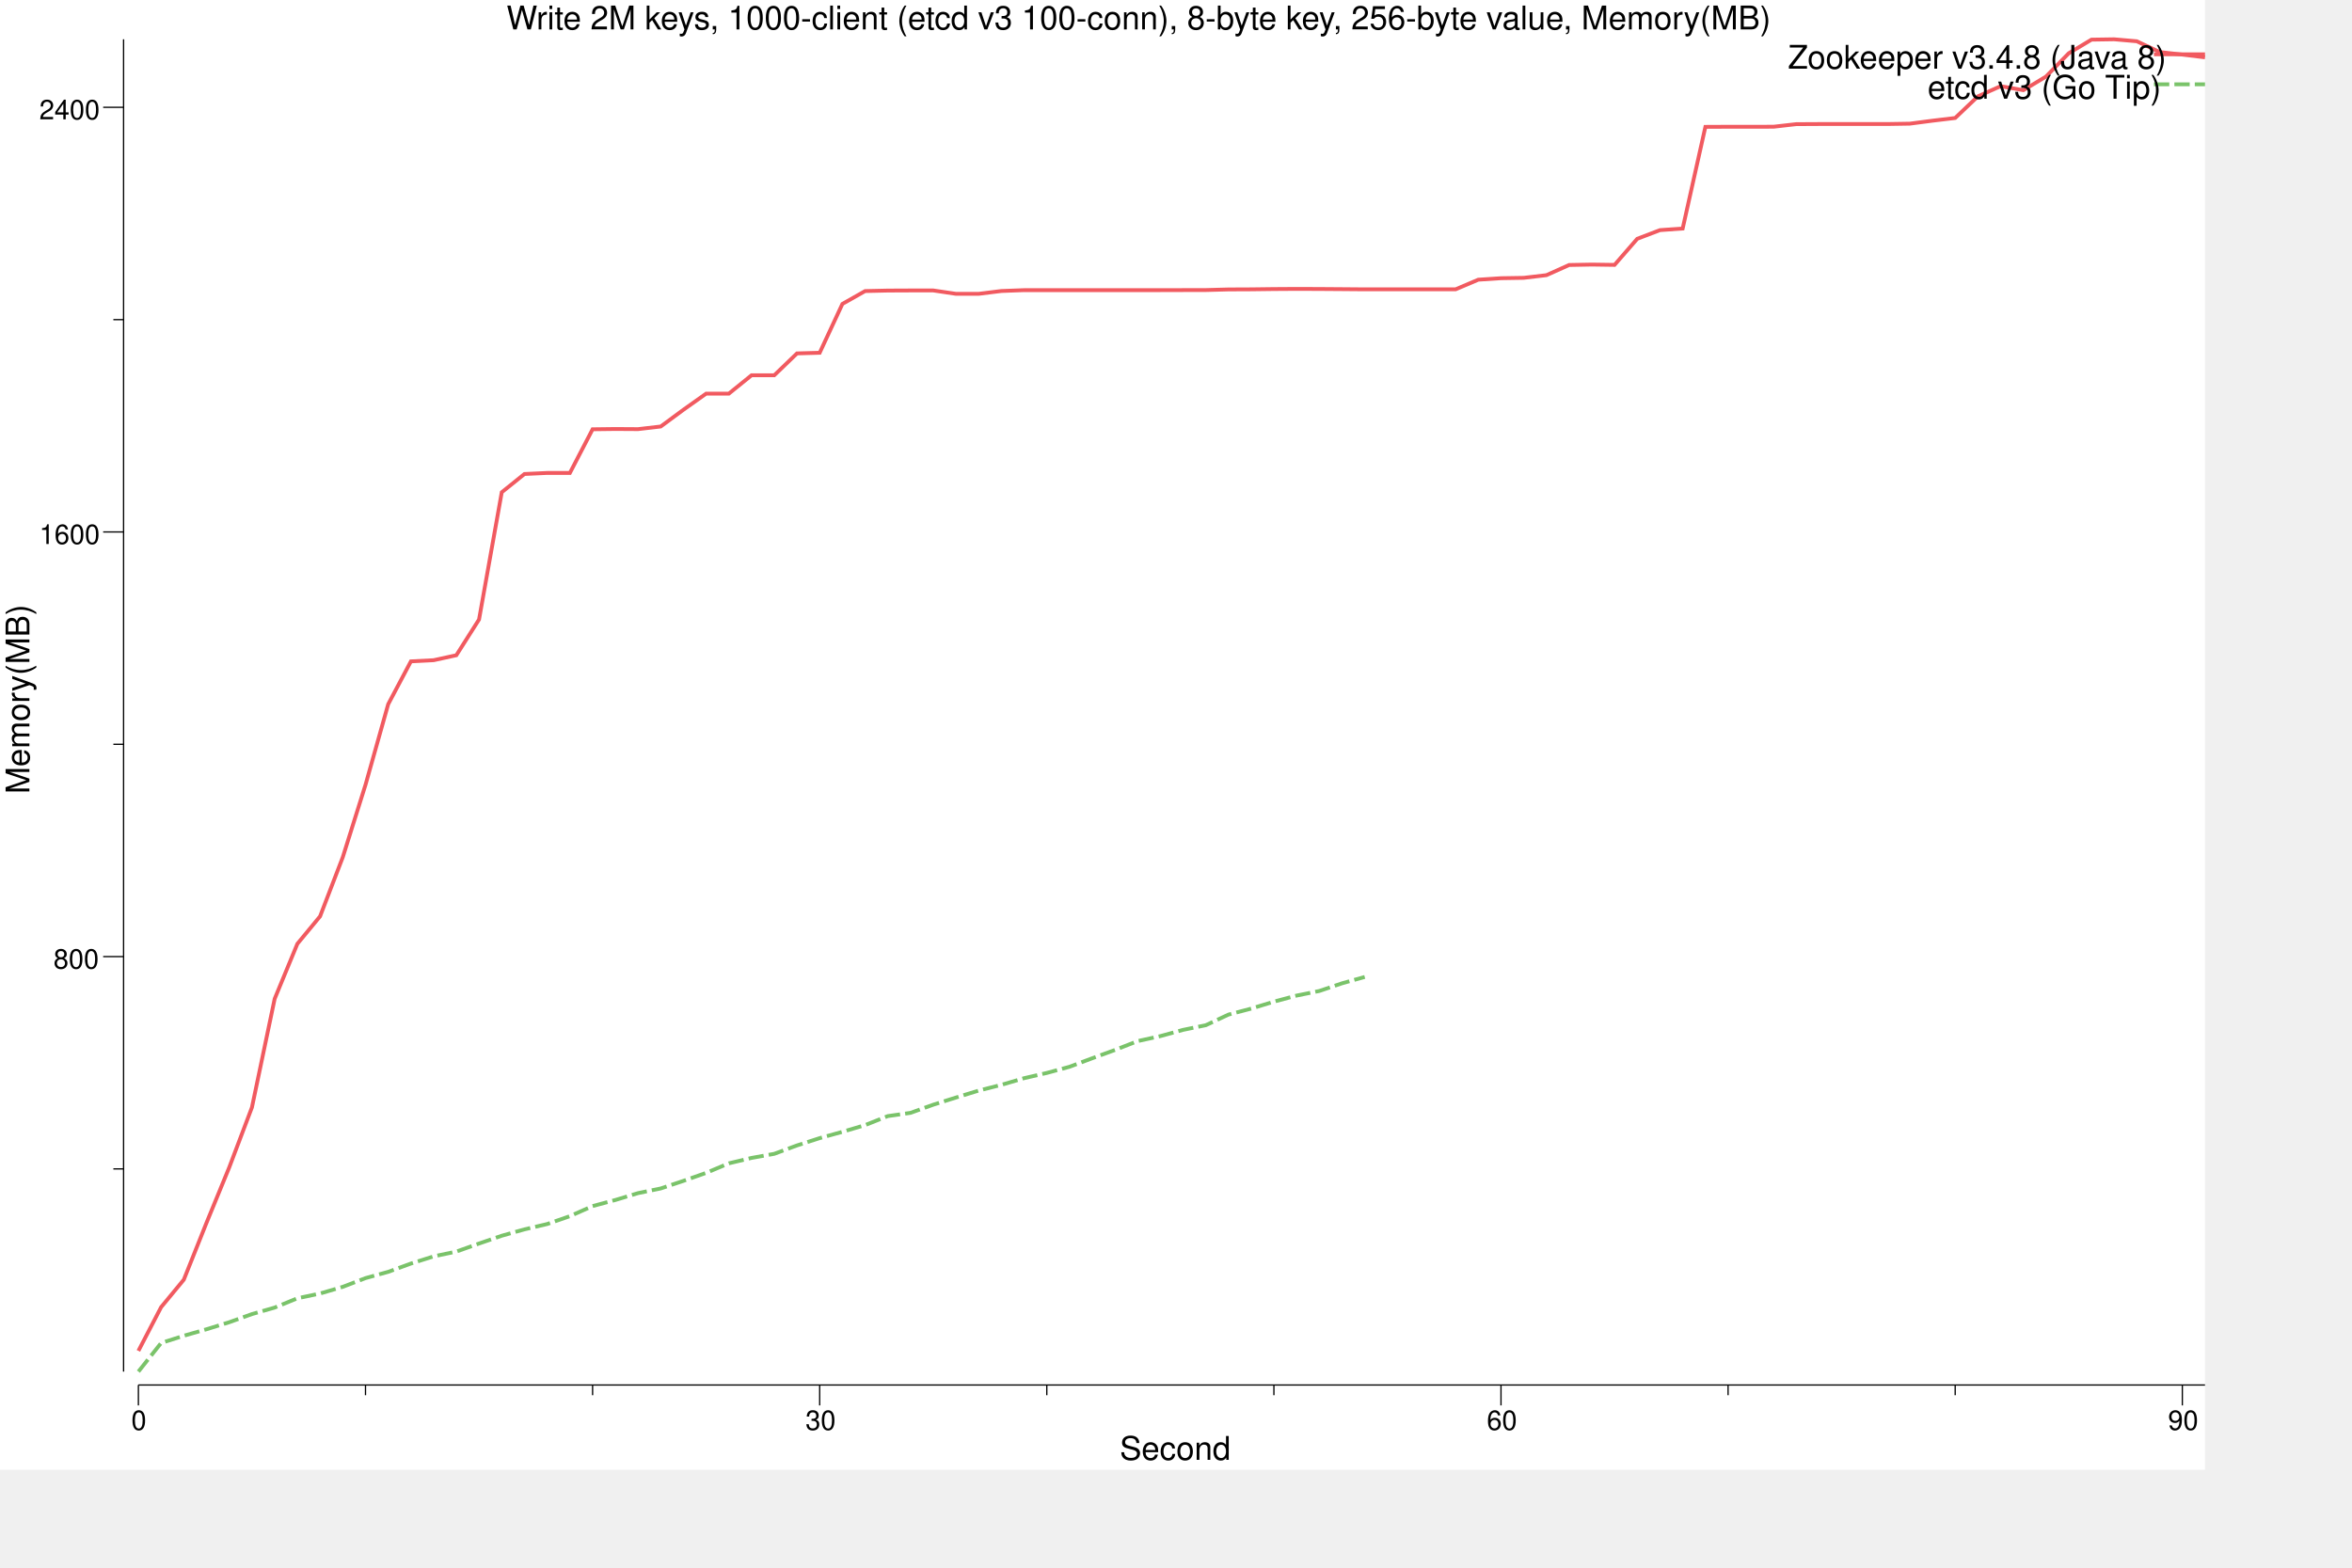
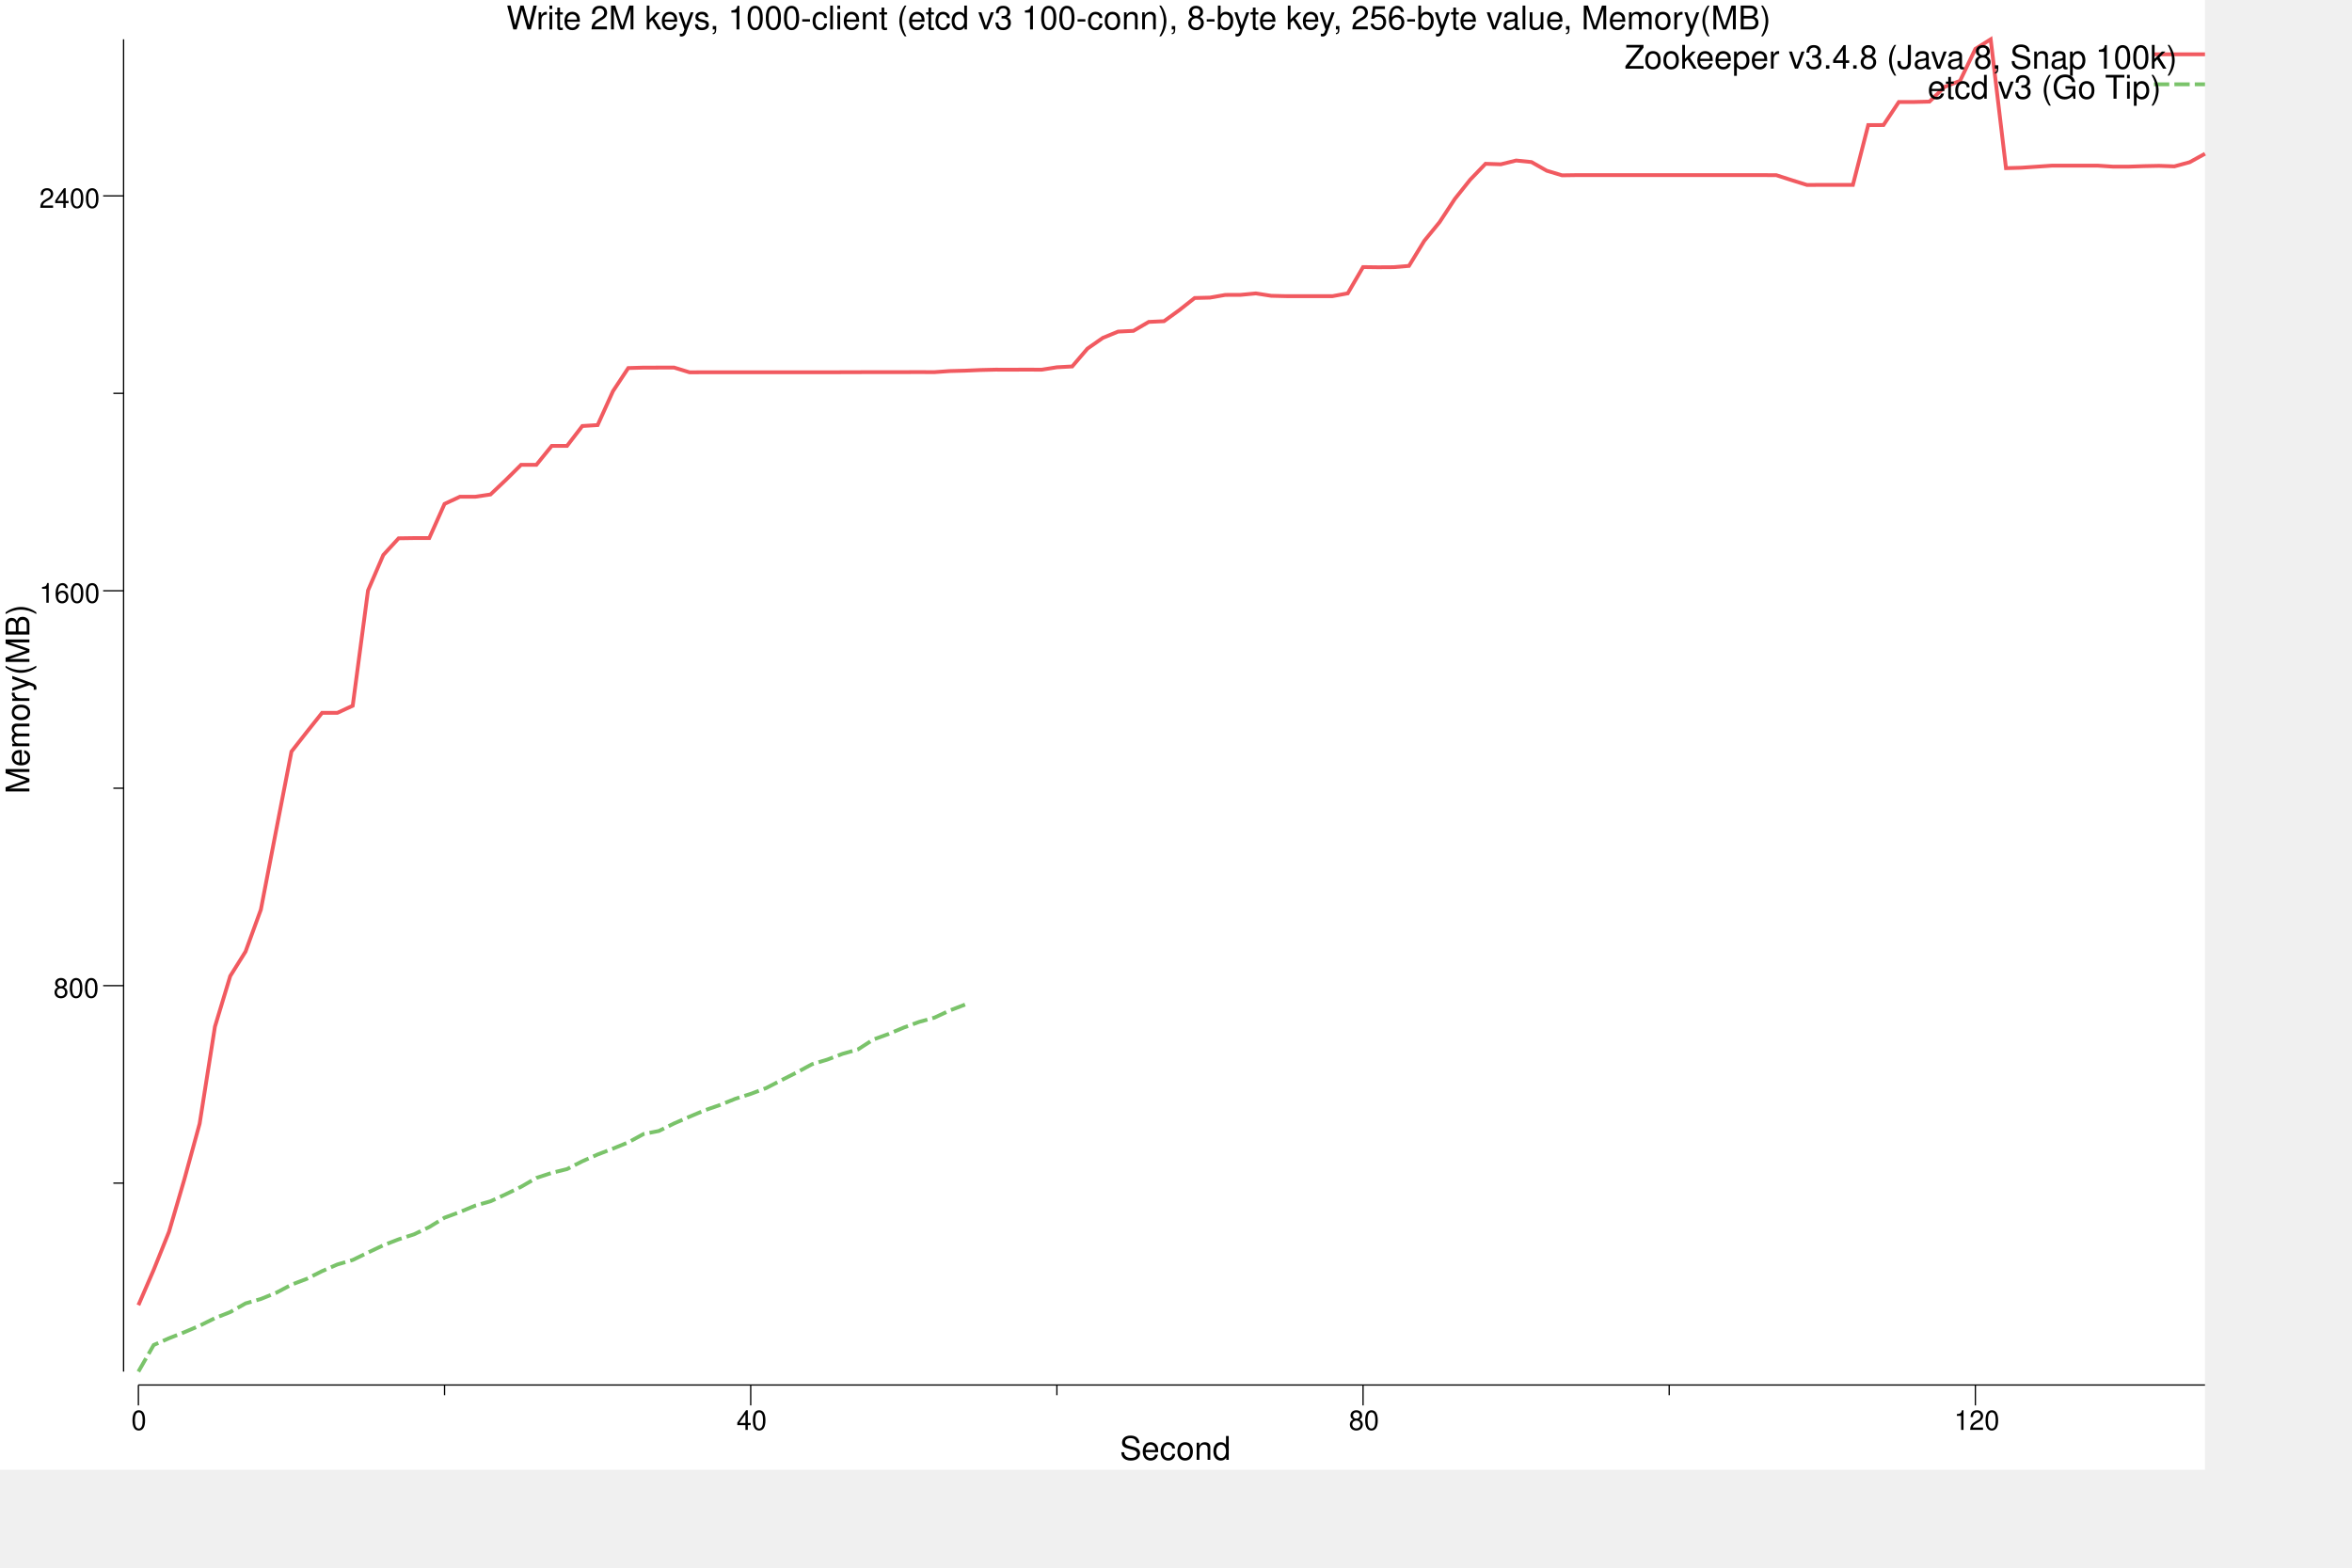
<svg xmlns="http://www.w3.org/2000/svg" width="12in" height="8in">
  <g transform="scale(1, -1) translate(0, -720)">
    <path d="M0,0L1080,0L1080,720L0,720Z" style="fill:#FFFFFF" />
    <text x="248.08" y="-705.6" transform="scale(1, -1)" style="font-family:Helvetica;font-weight:normal;font-style:normal;font-size:12pt">Write 2M keys, 1000-client (etcd v3 100-conn), 8-byte key, 256-byte value, Memory(MB)</text>
    <text x="548.46" y="-4.849" transform="scale(1, -1)" style="font-family:Helvetica;font-weight:normal;font-style:normal;font-size:12pt">Second</text>
    <text x="64.31" y="-19.498" transform="scale(1, -1)" style="font-family:Helvetica;font-weight:normal;font-style:normal;font-size:10pt">0</text>
-     <text x="394.53" y="-19.498" transform="scale(1, -1)" style="font-family:Helvetica;font-weight:normal;font-style:normal;font-size:10pt">30</text>
-     <text x="728.23" y="-19.498" transform="scale(1, -1)" style="font-family:Helvetica;font-weight:normal;font-style:normal;font-size:10pt">60</text>
-     <text x="1061.9" y="-19.498" transform="scale(1, -1)" style="font-family:Helvetica;font-weight:normal;font-style:normal;font-size:10pt">90</text>
+     <text x="360.75" y="-19.498" transform="scale(1, -1)" style="font-family:Helvetica;font-weight:normal;font-style:normal;font-size:10pt">40</text>
+     <text x="660.66" y="-19.498" transform="scale(1, -1)" style="font-family:Helvetica;font-weight:normal;font-style:normal;font-size:10pt">80</text>
+     <text x="957.1" y="-19.498" transform="scale(1, -1)" style="font-family:Helvetica;font-weight:normal;font-style:normal;font-size:10pt">120</text>
    <path d="M67.786,31.498L67.786,41.498" style="fill:none;stroke:#000000;stroke-width:0.625" />
-     <path d="M401.48,31.498L401.48,41.498" style="fill:none;stroke:#000000;stroke-width:0.625" />
-     <path d="M735.18,31.498L735.18,41.498" style="fill:none;stroke:#000000;stroke-width:0.625" />
-     <path d="M1068.9,31.498L1068.9,41.498" style="fill:none;stroke:#000000;stroke-width:0.625" />
-     <path d="M179.02,36.498L179.02,41.498" style="fill:none;stroke:#000000;stroke-width:0.625" />
-     <path d="M290.25,36.498L290.25,41.498" style="fill:none;stroke:#000000;stroke-width:0.625" />
-     <path d="M512.72,36.498L512.72,41.498" style="fill:none;stroke:#000000;stroke-width:0.625" />
-     <path d="M623.95,36.498L623.95,41.498" style="fill:none;stroke:#000000;stroke-width:0.625" />
-     <path d="M846.41,36.498L846.41,41.498" style="fill:none;stroke:#000000;stroke-width:0.625" />
-     <path d="M957.64,36.498L957.64,41.498" style="fill:none;stroke:#000000;stroke-width:0.625" />
+     <path d="M367.7,31.498L367.7,41.498" style="fill:none;stroke:#000000;stroke-width:0.625" />
+     <path d="M667.62,31.498L667.62,41.498" style="fill:none;stroke:#000000;stroke-width:0.625" />
+     <path d="M967.53,31.498L967.53,41.498" style="fill:none;stroke:#000000;stroke-width:0.625" />
+     <path d="M217.74,36.498L217.74,41.498" style="fill:none;stroke:#000000;stroke-width:0.625" />
+     <path d="M517.66,36.498L517.66,41.498" style="fill:none;stroke:#000000;stroke-width:0.625" />
+     <path d="M817.57,36.498L817.57,41.498" style="fill:none;stroke:#000000;stroke-width:0.625" />
    <path d="M67.786,41.498L1080,41.498" style="fill:none;stroke:#000000;stroke-width:0.625" />
    <g transform="rotate(90)">
      <text x="331.08" y="14.399" transform="scale(1, -1)" style="font-family:Helvetica;font-weight:normal;font-style:normal;font-size:12pt">Memory(MB)</text>
    </g>
-     <text x="26.2" y="-245.5" transform="scale(1, -1)" style="font-family:Helvetica;font-weight:normal;font-style:normal;font-size:10pt">800</text>
-     <text x="19.248" y="-453.52" transform="scale(1, -1)" style="font-family:Helvetica;font-weight:normal;font-style:normal;font-size:10pt">1600</text>
-     <text x="19.248" y="-661.55" transform="scale(1, -1)" style="font-family:Helvetica;font-weight:normal;font-style:normal;font-size:10pt">2400</text>
-     <path d="M50.529,251.37L60.529,251.37" style="fill:none;stroke:#000000;stroke-width:0.625" />
-     <path d="M50.529,459.4L60.529,459.4" style="fill:none;stroke:#000000;stroke-width:0.625" />
-     <path d="M50.529,667.43L60.529,667.43" style="fill:none;stroke:#000000;stroke-width:0.625" />
-     <path d="M55.529,147.36L60.529,147.36" style="fill:none;stroke:#000000;stroke-width:0.625" />
-     <path d="M55.529,355.38L60.529,355.38" style="fill:none;stroke:#000000;stroke-width:0.625" />
-     <path d="M55.529,563.41L60.529,563.41" style="fill:none;stroke:#000000;stroke-width:0.625" />
+     <text x="26.2" y="-231.25" transform="scale(1, -1)" style="font-family:Helvetica;font-weight:normal;font-style:normal;font-size:10pt">800</text>
+     <text x="19.248" y="-424.71" transform="scale(1, -1)" style="font-family:Helvetica;font-weight:normal;font-style:normal;font-size:10pt">1600</text>
+     <text x="19.248" y="-618.17" transform="scale(1, -1)" style="font-family:Helvetica;font-weight:normal;font-style:normal;font-size:10pt">2400</text>
+     <path d="M50.529,237.13L60.529,237.13" style="fill:none;stroke:#000000;stroke-width:0.625" />
+     <path d="M50.529,430.59L60.529,430.59" style="fill:none;stroke:#000000;stroke-width:0.625" />
+     <path d="M50.529,624.04L60.529,624.04" style="fill:none;stroke:#000000;stroke-width:0.625" />
+     <path d="M55.529,140.4L60.529,140.4" style="fill:none;stroke:#000000;stroke-width:0.625" />
+     <path d="M55.529,333.86L60.529,333.86" style="fill:none;stroke:#000000;stroke-width:0.625" />
+     <path d="M55.529,527.31L60.529,527.31" style="fill:none;stroke:#000000;stroke-width:0.625" />
    <path d="M60.529,48.06L60.529,700.75" style="fill:none;stroke:#000000;stroke-width:0.625" />
-     <path d="M67.786,58.21L78.909,79.621L90.032,93.096L101.16,120.99L112.28,148.11L123.4,177.5L134.53,230.69L145.65,257.63L156.77,271.09L167.89,300.06L179.02,335.52L190.14,375.02L201.26,396L212.39,396.57L223.51,399L234.63,416.51L245.76,478.85L256.88,487.79L268,488.31L279.13,488.31L290.25,509.7L301.37,509.84L312.5,509.77L323.62,511.06L334.74,519.27L345.87,527.17L356.99,527.17L368.11,536.16L379.24,536.16L390.36,546.87L401.48,547.18L412.61,571.12L423.73,577.41L434.85,577.66L445.98,577.71L457.1,577.71L468.22,576.06L479.35,576.06L490.47,577.44L501.59,577.86L512.72,577.86L523.84,577.86L534.96,577.86L546.08,577.86L557.21,577.86L568.33,577.86L579.45,577.89L590.58,577.91L601.7,578.21L612.82,578.26L623.95,578.4L635.07,578.47L646.19,578.43L657.32,578.35L668.44,578.26L679.56,578.26L690.69,578.26L701.81,578.26L712.93,578.26L724.06,582.98L735.18,583.71L746.3,583.89L757.43,585.2L768.55,590.18L779.67,590.39L790.8,590.23L801.92,603.02L813.04,607.26L824.17,608.05L835.29,657.85L846.41,657.9L857.54,657.9L868.66,657.92L879.78,659.18L890.91,659.24L902.03,659.24L913.15,659.24L924.27,659.24L935.4,659.42L946.52,660.87L957.64,662.2L968.77,672.8L979.89,677.78L991.01,675.81L1002.1,682.47L1013.3,693.93L1024.4,700.58L1035.5,700.75L1046.6,699.78L1057.8,694.5L1068.9,693.26L1080,691.91" style="fill:none;stroke:#F15A60;stroke-width:1.875" />
-     <path d="M67.786,48.06L78.909,62.071L90.032,65.626L101.16,68.806L112.28,72.244L123.4,76.233L134.53,79.423L145.65,83.987L156.77,86.317L167.89,89.586L179.02,93.855L190.14,96.932L201.26,100.99L212.39,104.51L223.51,106.86L234.63,110.8L245.76,114.62L256.88,117.74L268,120.35L279.13,124.21L290.25,129.15L301.37,132.12L312.5,135.49L323.62,137.78L334.74,141.5L345.87,145.42L356.99,150.09L368.11,152.74L379.24,154.75L390.36,158.86L401.48,162.44L412.61,165.53L423.73,168.82L434.85,173.23L445.98,174.82L457.1,178.81L468.22,182.32L479.35,185.73L490.47,188.54L501.59,191.8L512.72,194.37L523.84,197.39L534.96,201.56L546.08,205.62L557.21,209.97L568.33,212.41L579.45,215.47L590.58,217.75L601.7,222.96L612.82,225.89L623.95,229.3L635.07,232.27L646.19,234.52L657.32,238.28L668.44,241.4" style="fill:none;stroke:#7AC36A;stroke-width:1.875;stroke-dasharray:7.5,2.5" />
+     <path d="M67.786,80.607L75.284,97.917L82.781,116.57L90.279,142.18L97.777,169.5L105.28,217.06L112.77,241.83L120.27,253.84L127.77,274.39L135.27,313.28L142.76,351.81L150.26,361.39L157.76,370.8L165.26,370.8L172.76,374.27L180.25,430.73L187.75,448.13L195.25,456.29L202.75,456.4L210.25,456.4L217.74,473.15L225.24,476.64L232.74,476.64L240.24,477.76L247.73,484.86L255.23,492.3L262.73,492.3L270.23,501.56L277.73,501.56L285.22,511.3L292.72,511.76L300.22,528.34L307.72,539.69L315.22,539.91L322.71,539.92L330.21,539.92L337.71,537.61L345.21,537.62L352.71,537.62L360.2,537.62L367.7,537.62L375.2,537.62L382.7,537.62L390.19,537.62L397.69,537.63L405.19,537.63L412.69,537.65L420.19,537.67L427.68,537.7L435.18,537.68L442.68,537.7L450.18,537.72L457.68,537.69L465.17,538.22L472.67,538.41L480.17,538.73L487.67,538.91L495.17,538.88L502.66,538.93L510.16,538.88L517.66,540.08L525.16,540.48L532.65,549.23L540.15,554.47L547.65,557.55L555.15,557.92L562.65,562.3L570.14,562.65L577.64,568.09L585.14,574.01L592.64,574.2L600.14,575.52L607.63,575.55L615.13,576.26L622.63,575.09L630.13,574.91L637.62,574.91L645.12,574.91L652.62,574.91L660.12,576.29L667.62,589.16L675.11,589.06L682.61,589.11L690.11,589.74L697.61,602.01L705.11,611.19L712.6,622.58L720.1,631.98L727.6,639.76L735.1,639.51L742.6,641.37L750.09,640.61L757.59,636.37L765.09,634.11L772.59,634.22L780.08,634.22L787.58,634.22L795.08,634.22L802.58,634.22L810.08,634.22L817.57,634.22L825.07,634.22L832.57,634.22L840.07,634.22L847.57,634.22L855.06,634.22L862.56,634.22L870.06,634.17L877.56,631.74L885.06,629.39L892.55,629.42L900.05,629.43L907.55,629.43L915.05,658.72L922.54,658.75L930.04,670.04L937.54,670.04L945.04,670.22L952.54,677.49L960.03,680.41L967.53,696.05L975.03,700.75L982.53,637.62L990.03,637.83L997.52,638.34L1005,638.85L1012.5,638.85L1020,638.85L1027.5,638.85L1035,638.36L1042.5,638.36L1050,638.61L1057.5,638.76L1065,638.5L1072.5,640.54L1080,644.69" style="fill:none;stroke:#F15A60;stroke-width:1.875" />
+     <path d="M67.786,48.06L75.284,61.09L82.781,64.395L90.279,67.353L97.777,70.55L105.28,74.259L112.77,77.226L120.27,81.47L127.77,83.637L135.27,86.677L142.76,90.648L150.26,93.508L157.76,97.283L165.26,100.55L172.76,102.74L180.25,106.4L187.75,109.95L195.25,112.86L202.75,115.29L210.25,118.88L217.74,123.47L225.24,126.23L232.74,129.37L240.24,131.49L247.73,134.95L255.23,138.6L262.73,142.94L270.23,145.41L277.73,147.27L285.22,151.1L292.72,154.43L300.22,157.3L307.72,160.36L315.22,164.46L322.71,165.94L330.21,169.65L337.71,172.92L345.21,176.09L352.71,178.7L360.2,181.73L367.7,184.12L375.2,186.93L382.7,190.81L390.19,194.59L397.69,198.63L405.19,200.9L412.69,203.74L420.19,205.87L427.68,210.71L435.18,213.44L442.68,216.61L450.18,219.37L457.68,221.46L465.17,224.96L472.67,227.86" style="fill:none;stroke:#7AC36A;stroke-width:1.875;stroke-dasharray:7.5,2.5" />
    <path d="M1055,693.4L1080,693.4" style="fill:none;stroke:#F15A60;stroke-width:1.875" />
-     <text x="875.74" y="-686.35" transform="scale(1, -1)" style="font-family:Helvetica;font-weight:normal;font-style:normal;font-size:12pt">Zookeeper v3.4.8 (Java 8)</text>
+     <text x="795.68" y="-686.35" transform="scale(1, -1)" style="font-family:Helvetica;font-weight:normal;font-style:normal;font-size:12pt">Zookeeper v3.4.8 (Java 8, Snap 100k)</text>
    <path d="M1055,678.7L1080,678.7" style="fill:none;stroke:#7AC36A;stroke-width:1.875;stroke-dasharray:7.5,2.5" />
    <text x="944.13" y="-671.65" transform="scale(1, -1)" style="font-family:Helvetica;font-weight:normal;font-style:normal;font-size:12pt">etcd v3 (Go Tip)</text>
  </g>
</svg>
